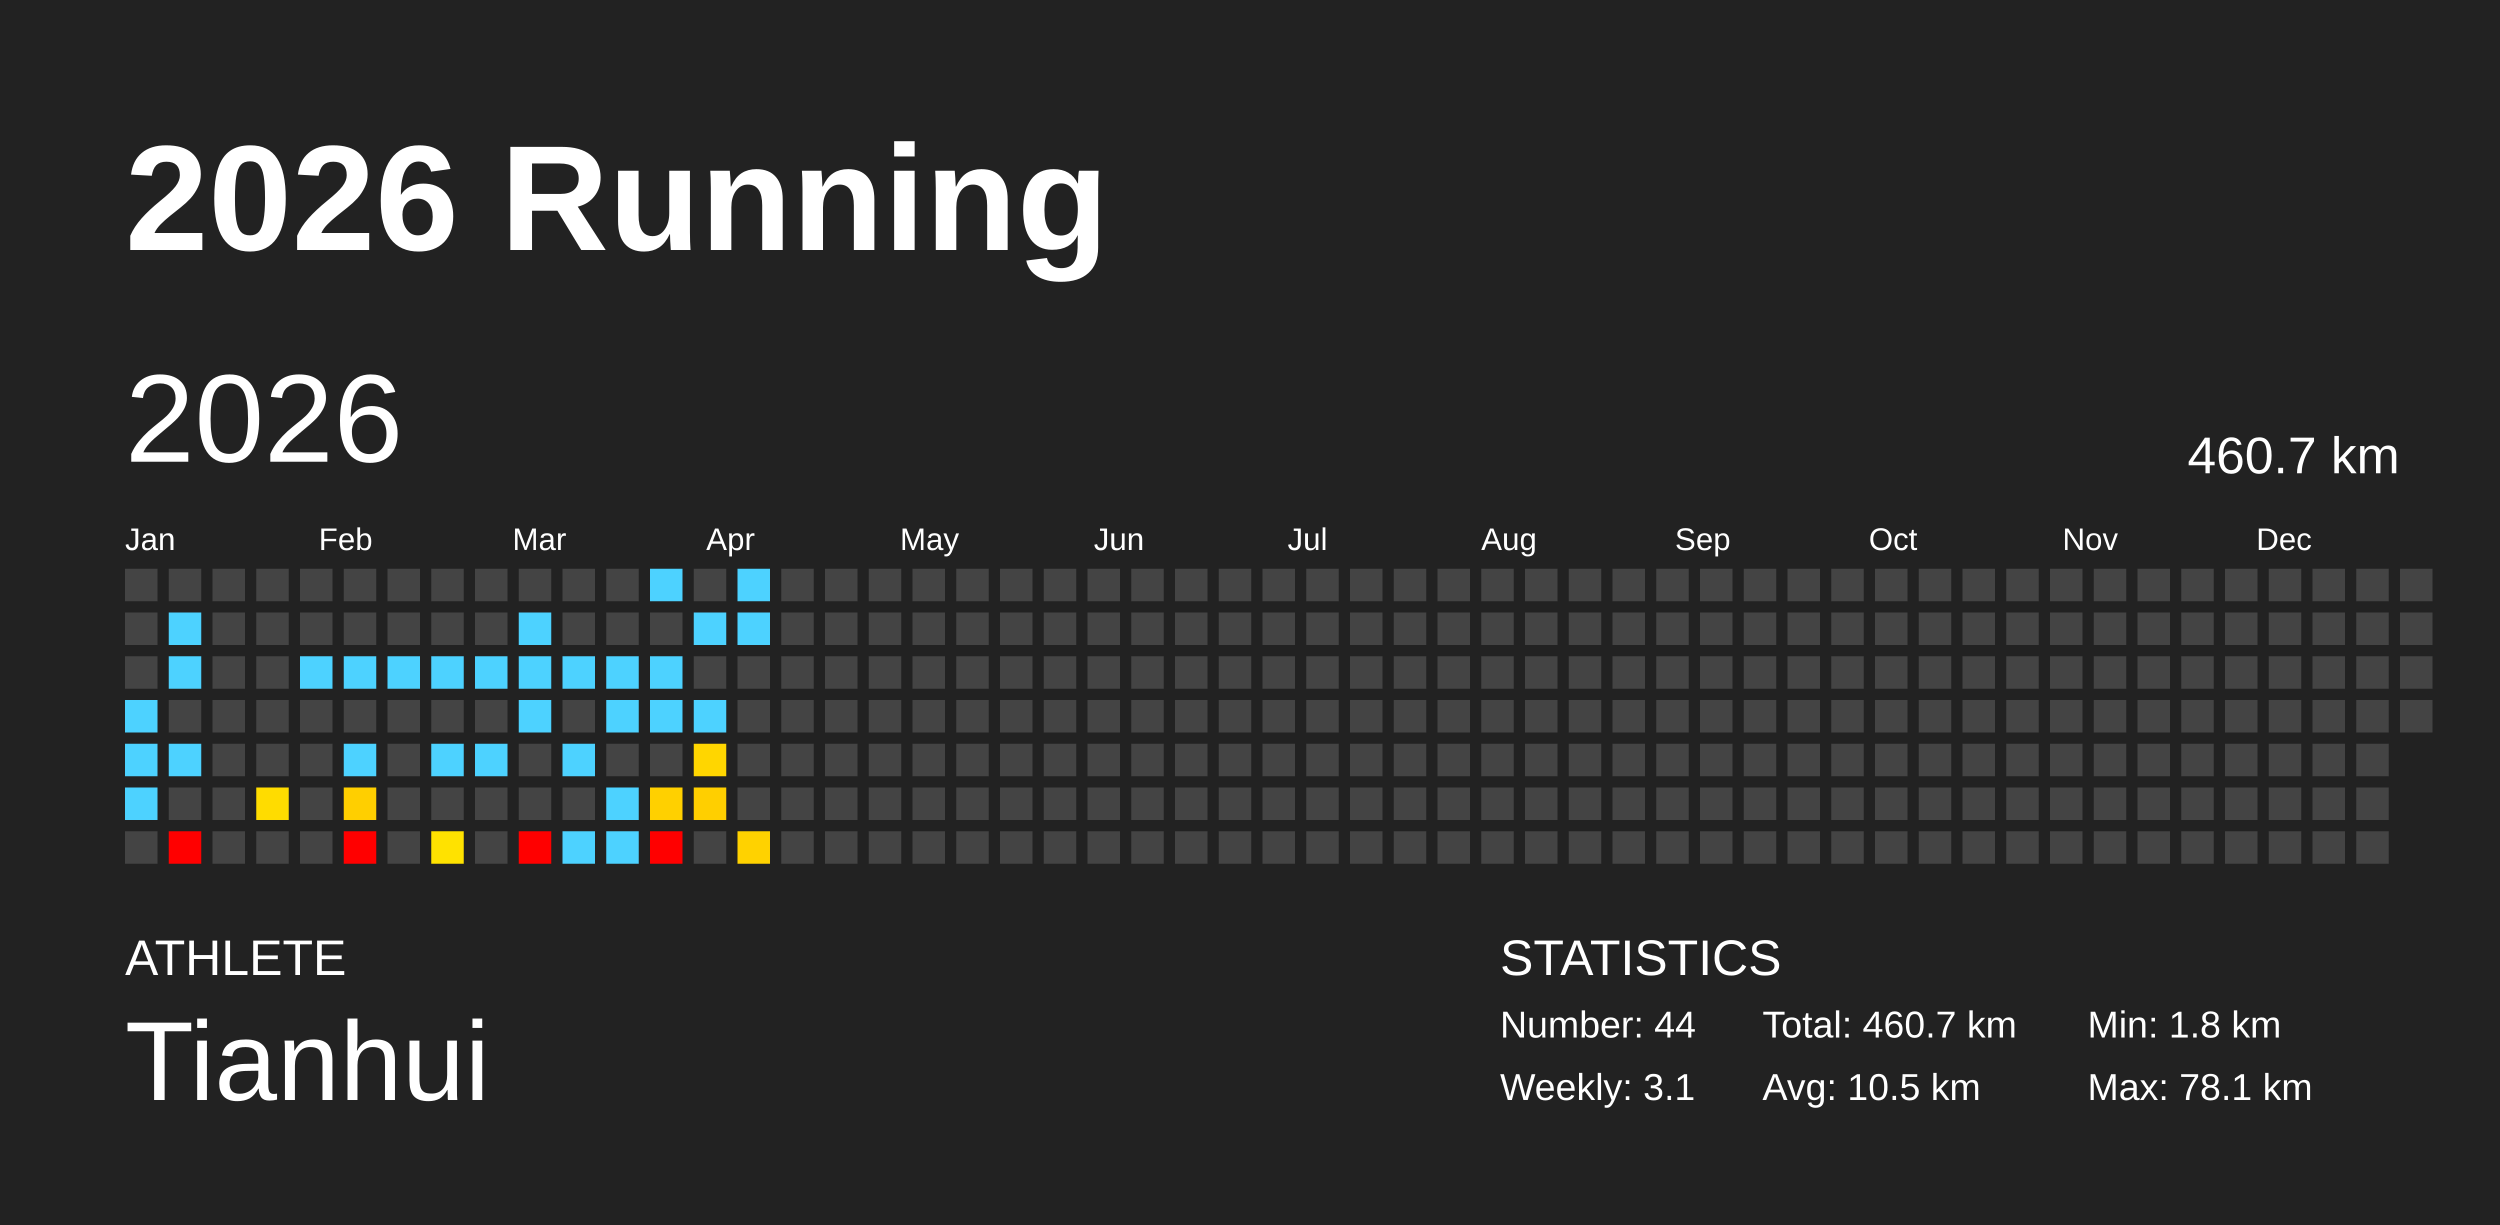
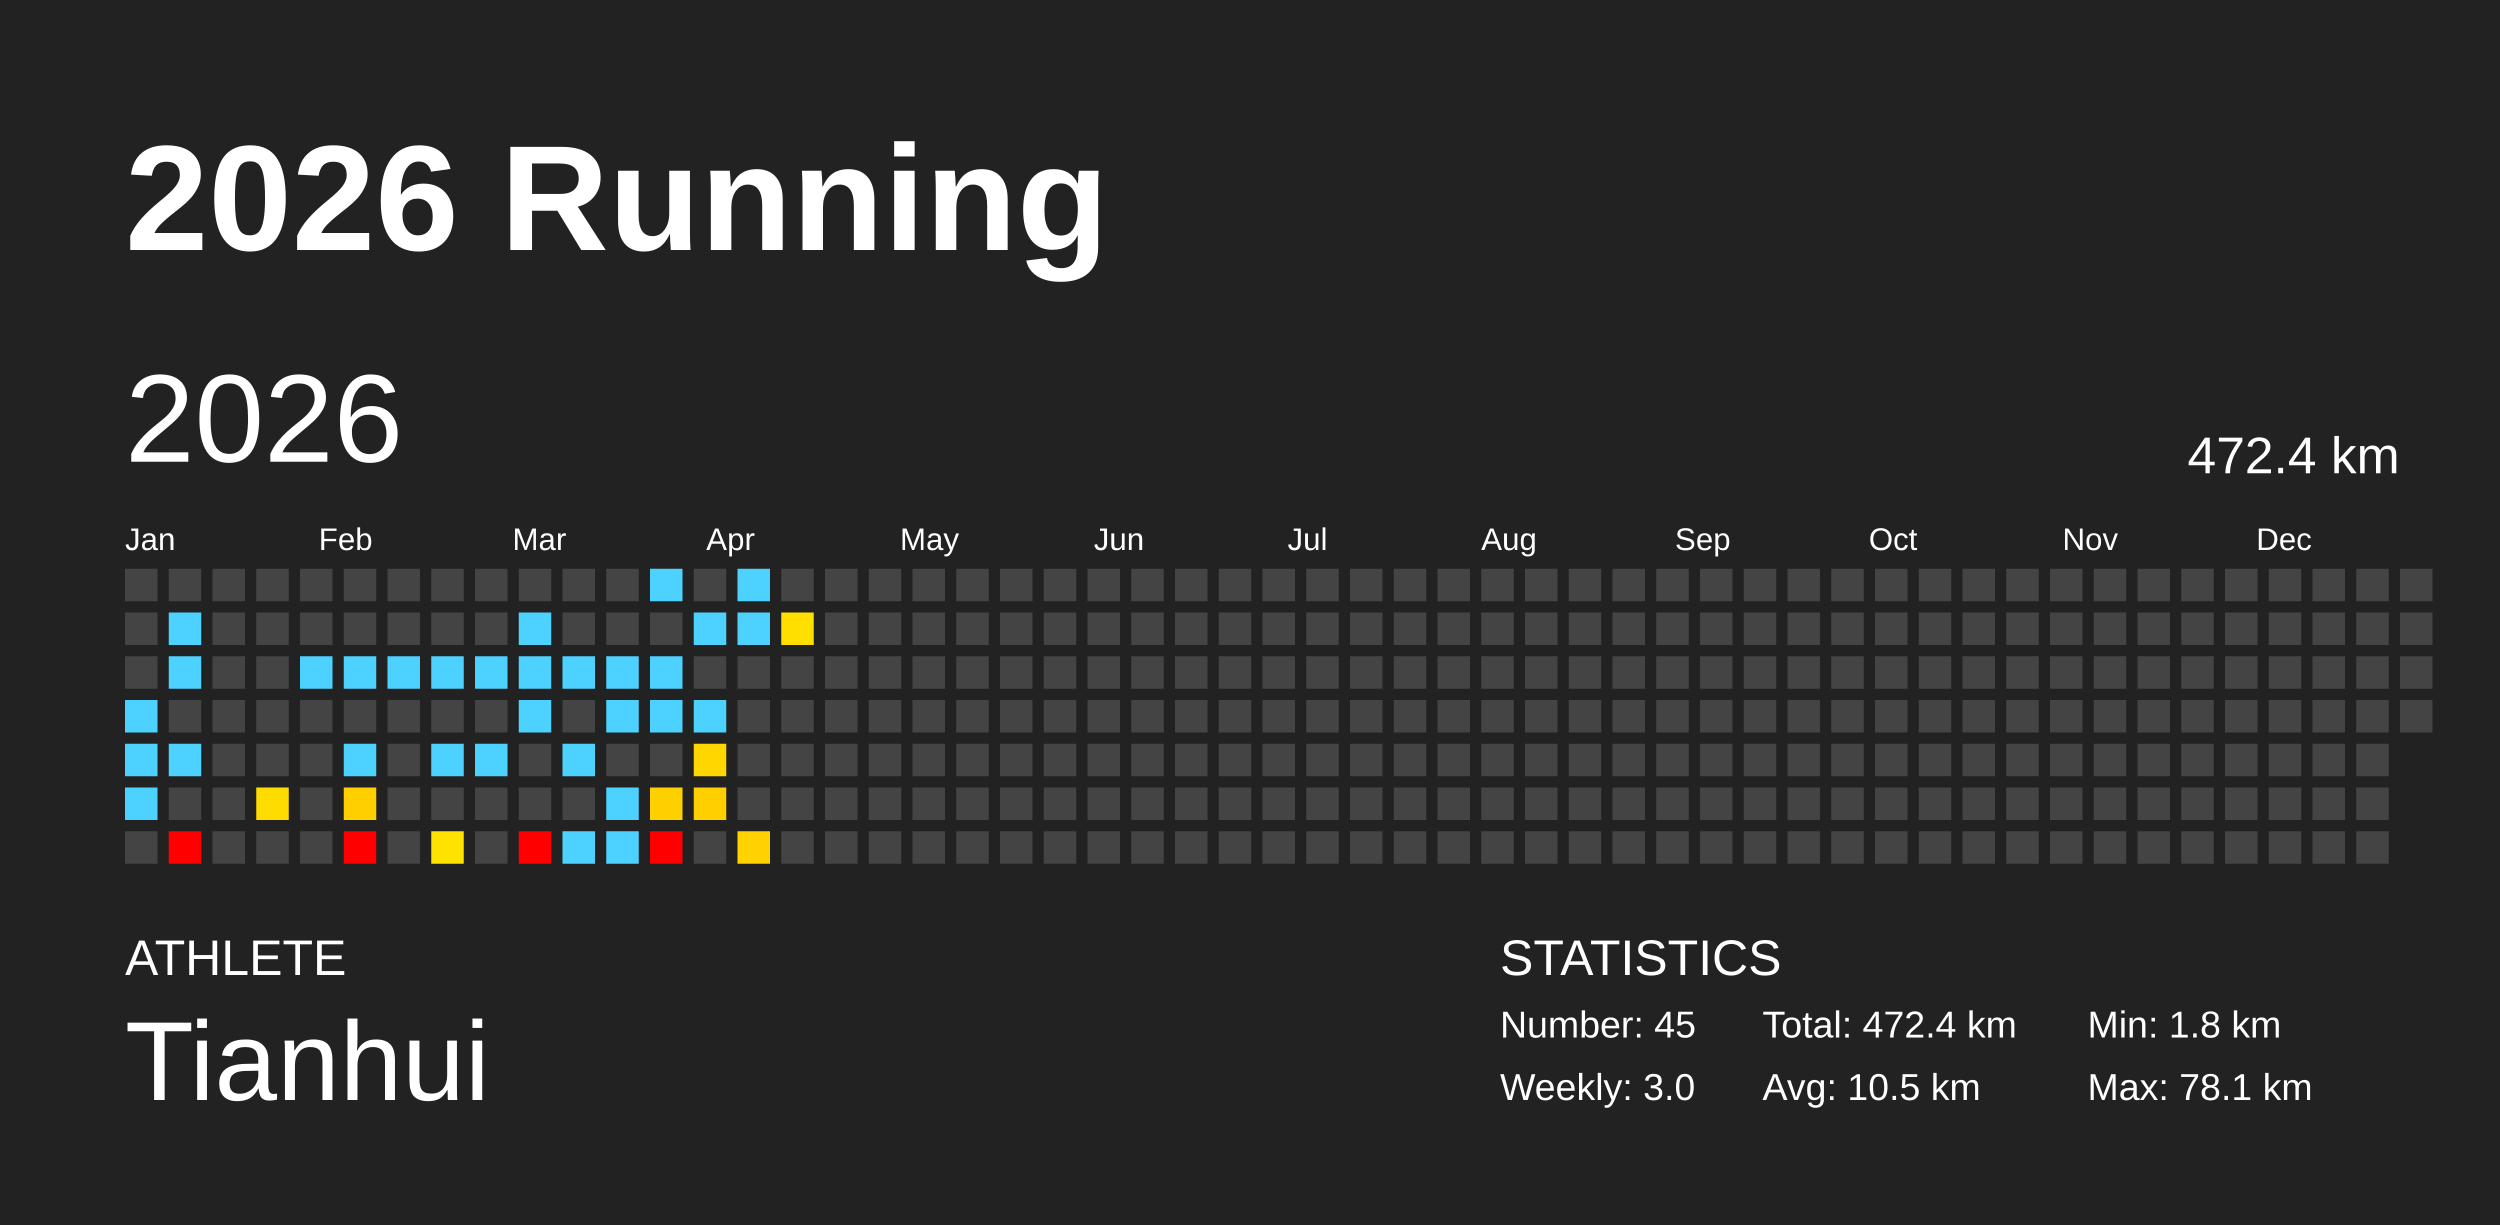
<svg xmlns="http://www.w3.org/2000/svg" baseProfile="full" height="98mm" version="1.1" viewBox="0,0,200,98" width="200mm">
  <defs />
  <rect fill="#222222" height="98" width="200" x="0" y="0" />
  <text fill="#FFFFFF" style="font-size:12px; font-family:Arial; font-weight:bold;" x="10" y="20">2026 Running</text>
  <text fill="#FFFFFF" style="font-size:4px; font-family:Arial" x="10" y="78">ATHLETE</text>
  <text fill="#FFFFFF" style="font-size:9px; font-family:Arial" x="10" y="88">Tianhui</text>
  <text fill="#FFFFFF" style="font-size:4px; font-family:Arial" x="120" y="78">STATISTICS</text>
-   <text fill="#FFFFFF" style="font-size:3px; font-family:Arial" x="120" y="83">Number: 44</text>
-   <text fill="#FFFFFF" style="font-size:3px; font-family:Arial" x="120" y="88">Weekly: 3.1</text>
-   <text fill="#FFFFFF" style="font-size:3px; font-family:Arial" x="141" y="83">Total: 460.7 km</text>
+   <text fill="#FFFFFF" style="font-size:3px; font-family:Arial" x="120" y="83">Number: 45</text>
+   <text fill="#FFFFFF" style="font-size:3px; font-family:Arial" x="120" y="88">Weekly: 3.0</text>
+   <text fill="#FFFFFF" style="font-size:3px; font-family:Arial" x="141" y="83">Total: 472.4 km</text>
  <text fill="#FFFFFF" style="font-size:3px; font-family:Arial" x="141" y="88">Avg: 10.5 km</text>
  <text fill="#FFFFFF" style="font-size:3px; font-family:Arial" x="167" y="83">Min: 1.8 km</text>
  <text fill="#FFFFFF" style="font-size:3px; font-family:Arial" x="167" y="88">Max: 78.1 km</text>
  <text dominant-baseline="hanging" fill="#FFFFFF" style="font-size:10.0px; font-family:Arial;" x="10" y="30">2026</text>
-   <text dominant-baseline="hanging" fill="#FFFFFF" style="font-size:4.125px; font-family:Arial;" x="175" y="35">460.7 km</text>
+   <text dominant-baseline="hanging" fill="#FFFFFF" style="font-size:4.125px; font-family:Arial;" x="175" y="35">472.4 km</text>
  <text fill="#FFFFFF" style="font-size:2.5px; font-family:Arial" x="10.0" y="44">Jan</text>
  <text fill="#FFFFFF" style="font-size:2.5px; font-family:Arial" x="25.5" y="44">Feb</text>
  <text fill="#FFFFFF" style="font-size:2.5px; font-family:Arial" x="41.0" y="44">Mar</text>
  <text fill="#FFFFFF" style="font-size:2.5px; font-family:Arial" x="56.5" y="44">Apr</text>
  <text fill="#FFFFFF" style="font-size:2.5px; font-family:Arial" x="72.0" y="44">May</text>
  <text fill="#FFFFFF" style="font-size:2.5px; font-family:Arial" x="87.5" y="44">Jun</text>
  <text fill="#FFFFFF" style="font-size:2.5px; font-family:Arial" x="103.0" y="44">Jul</text>
  <text fill="#FFFFFF" style="font-size:2.5px; font-family:Arial" x="118.5" y="44">Aug</text>
  <text fill="#FFFFFF" style="font-size:2.5px; font-family:Arial" x="134.0" y="44">Sep</text>
  <text fill="#FFFFFF" style="font-size:2.5px; font-family:Arial" x="149.5" y="44">Oct</text>
  <text fill="#FFFFFF" style="font-size:2.5px; font-family:Arial" x="165.0" y="44">Nov</text>
  <text fill="#FFFFFF" style="font-size:2.5px; font-family:Arial" x="180.5" y="44">Dec</text>
  <rect fill="#444444" height="2.6" width="2.6" x="10.0" y="45.5" />
  <rect fill="#444444" height="2.6" width="2.6" x="10.0" y="49.0" />
  <rect fill="#444444" height="2.6" width="2.6" x="10.0" y="52.5" />
  <rect fill="#4dd2ff" height="2.6" width="2.6" x="10.0" y="56.0" />
  <rect fill="#4dd2ff" height="2.6" width="2.6" x="10.0" y="59.5" />
  <rect fill="#4dd2ff" height="2.6" width="2.6" x="10.0" y="63.0" />
  <rect fill="#444444" height="2.6" width="2.6" x="10.0" y="66.5" />
  <rect fill="#444444" height="2.6" width="2.6" x="13.5" y="45.5" />
  <rect fill="#4dd2ff" height="2.6" width="2.6" x="13.5" y="49.0" />
  <rect fill="#4dd2ff" height="2.6" width="2.6" x="13.5" y="52.5" />
  <rect fill="#444444" height="2.6" width="2.6" x="13.5" y="56.0" />
  <rect fill="#4dd2ff" height="2.6" width="2.6" x="13.5" y="59.5" />
  <rect fill="#444444" height="2.6" width="2.6" x="13.5" y="63.0" />
  <rect fill="red" height="2.6" width="2.6" x="13.5" y="66.5" />
  <rect fill="#444444" height="2.6" width="2.6" x="17.0" y="45.5" />
  <rect fill="#444444" height="2.6" width="2.6" x="17.0" y="49.0" />
  <rect fill="#444444" height="2.6" width="2.6" x="17.0" y="52.5" />
  <rect fill="#444444" height="2.6" width="2.6" x="17.0" y="56.0" />
  <rect fill="#444444" height="2.6" width="2.6" x="17.0" y="59.5" />
  <rect fill="#444444" height="2.6" width="2.6" x="17.0" y="63.0" />
  <rect fill="#444444" height="2.6" width="2.6" x="17.0" y="66.5" />
  <rect fill="#444444" height="2.6" width="2.6" x="20.5" y="45.5" />
  <rect fill="#444444" height="2.6" width="2.6" x="20.5" y="49.0" />
  <rect fill="#444444" height="2.6" width="2.6" x="20.5" y="52.5" />
  <rect fill="#444444" height="2.6" width="2.6" x="20.5" y="56.0" />
  <rect fill="#444444" height="2.6" width="2.6" x="20.5" y="59.5" />
  <rect fill="#ffdc00" height="2.6" width="2.6" x="20.5" y="63.0" />
  <rect fill="#444444" height="2.6" width="2.6" x="20.5" y="66.5" />
  <rect fill="#444444" height="2.6" width="2.6" x="24.0" y="45.5" />
  <rect fill="#444444" height="2.6" width="2.6" x="24.0" y="49.0" />
  <rect fill="#4dd2ff" height="2.6" width="2.6" x="24.0" y="52.5" />
  <rect fill="#444444" height="2.6" width="2.6" x="24.0" y="56.0" />
  <rect fill="#444444" height="2.6" width="2.6" x="24.0" y="59.5" />
  <rect fill="#444444" height="2.6" width="2.6" x="24.0" y="63.0" />
  <rect fill="#444444" height="2.6" width="2.6" x="24.0" y="66.5" />
  <rect fill="#444444" height="2.6" width="2.6" x="27.5" y="45.5" />
  <rect fill="#444444" height="2.6" width="2.6" x="27.5" y="49.0" />
  <rect fill="#4dd2ff" height="2.6" width="2.6" x="27.5" y="52.5" />
  <rect fill="#444444" height="2.6" width="2.6" x="27.5" y="56.0" />
  <rect fill="#4dd2ff" height="2.6" width="2.6" x="27.5" y="59.5" />
  <rect fill="#ffcf00" height="2.6" width="2.6" x="27.5" y="63.0" />
  <rect fill="red" height="2.6" width="2.6" x="27.5" y="66.5" />
  <rect fill="#444444" height="2.6" width="2.6" x="31.0" y="45.5" />
  <rect fill="#444444" height="2.6" width="2.6" x="31.0" y="49.0" />
  <rect fill="#4dd2ff" height="2.6" width="2.6" x="31.0" y="52.5" />
  <rect fill="#444444" height="2.6" width="2.6" x="31.0" y="56.0" />
  <rect fill="#444444" height="2.6" width="2.6" x="31.0" y="59.5" />
  <rect fill="#444444" height="2.6" width="2.6" x="31.0" y="63.0" />
  <rect fill="#444444" height="2.6" width="2.6" x="31.0" y="66.5" />
  <rect fill="#444444" height="2.6" width="2.6" x="34.5" y="45.5" />
  <rect fill="#444444" height="2.6" width="2.6" x="34.5" y="49.0" />
  <rect fill="#4dd2ff" height="2.6" width="2.6" x="34.5" y="52.5" />
  <rect fill="#444444" height="2.6" width="2.6" x="34.5" y="56.0" />
  <rect fill="#4dd2ff" height="2.6" width="2.6" x="34.5" y="59.5" />
  <rect fill="#444444" height="2.6" width="2.6" x="34.5" y="63.0" />
  <rect fill="#ffe200" height="2.6" width="2.6" x="34.5" y="66.5" />
  <rect fill="#444444" height="2.6" width="2.6" x="38.0" y="45.5" />
  <rect fill="#444444" height="2.6" width="2.6" x="38.0" y="49.0" />
  <rect fill="#4dd2ff" height="2.6" width="2.6" x="38.0" y="52.5" />
  <rect fill="#444444" height="2.6" width="2.6" x="38.0" y="56.0" />
  <rect fill="#4dd2ff" height="2.6" width="2.6" x="38.0" y="59.5" />
  <rect fill="#444444" height="2.6" width="2.6" x="38.0" y="63.0" />
  <rect fill="#444444" height="2.6" width="2.6" x="38.0" y="66.5" />
  <rect fill="#444444" height="2.6" width="2.6" x="41.5" y="45.5" />
  <rect fill="#4dd2ff" height="2.6" width="2.6" x="41.5" y="49.0" />
  <rect fill="#4dd2ff" height="2.6" width="2.6" x="41.5" y="52.5" />
  <rect fill="#4dd2ff" height="2.6" width="2.6" x="41.5" y="56.0" />
  <rect fill="#444444" height="2.6" width="2.6" x="41.5" y="59.5" />
  <rect fill="#444444" height="2.6" width="2.6" x="41.5" y="63.0" />
  <rect fill="red" height="2.6" width="2.6" x="41.5" y="66.5" />
  <rect fill="#444444" height="2.6" width="2.6" x="45.0" y="45.5" />
  <rect fill="#444444" height="2.6" width="2.6" x="45.0" y="49.0" />
  <rect fill="#4dd2ff" height="2.6" width="2.6" x="45.0" y="52.5" />
  <rect fill="#444444" height="2.6" width="2.6" x="45.0" y="56.0" />
  <rect fill="#4dd2ff" height="2.6" width="2.6" x="45.0" y="59.5" />
  <rect fill="#444444" height="2.6" width="2.6" x="45.0" y="63.0" />
  <rect fill="#4dd2ff" height="2.6" width="2.6" x="45.0" y="66.5" />
  <rect fill="#444444" height="2.6" width="2.6" x="48.5" y="45.5" />
  <rect fill="#444444" height="2.6" width="2.6" x="48.5" y="49.0" />
  <rect fill="#4dd2ff" height="2.6" width="2.6" x="48.5" y="52.5" />
  <rect fill="#4dd2ff" height="2.6" width="2.6" x="48.5" y="56.0" />
  <rect fill="#444444" height="2.6" width="2.6" x="48.5" y="59.5" />
  <rect fill="#4dd2ff" height="2.6" width="2.6" x="48.5" y="63.0" />
  <rect fill="#4dd2ff" height="2.6" width="2.6" x="48.5" y="66.5" />
  <rect fill="#4dd2ff" height="2.6" width="2.6" x="52.0" y="45.5" />
  <rect fill="#444444" height="2.6" width="2.6" x="52.0" y="49.0" />
  <rect fill="#4dd2ff" height="2.6" width="2.6" x="52.0" y="52.5" />
  <rect fill="#4dd2ff" height="2.6" width="2.6" x="52.0" y="56.0" />
  <rect fill="#444444" height="2.6" width="2.6" x="52.0" y="59.5" />
  <rect fill="#ffd000" height="2.6" width="2.6" x="52.0" y="63.0" />
  <rect fill="red" height="2.6" width="2.6" x="52.0" y="66.5" />
  <rect fill="#444444" height="2.6" width="2.6" x="55.5" y="45.5" />
  <rect fill="#4dd2ff" height="2.6" width="2.6" x="55.5" y="49.0" />
  <rect fill="#444444" height="2.6" width="2.6" x="55.5" y="52.5" />
  <rect fill="#4dd2ff" height="2.6" width="2.6" x="55.5" y="56.0" />
  <rect fill="#ffd600" height="2.6" width="2.6" x="55.5" y="59.5" />
  <rect fill="#ffcf00" height="2.6" width="2.6" x="55.5" y="63.0" />
  <rect fill="#444444" height="2.6" width="2.6" x="55.5" y="66.5" />
  <rect fill="#4dd2ff" height="2.6" width="2.6" x="59.0" y="45.5" />
  <rect fill="#4dd2ff" height="2.6" width="2.6" x="59.0" y="49.0" />
  <rect fill="#444444" height="2.6" width="2.6" x="59.0" y="52.5" />
  <rect fill="#444444" height="2.6" width="2.6" x="59.0" y="56.0" />
  <rect fill="#444444" height="2.6" width="2.6" x="59.0" y="59.5" />
  <rect fill="#444444" height="2.6" width="2.6" x="59.0" y="63.0" />
  <rect fill="#ffd200" height="2.6" width="2.6" x="59.0" y="66.5" />
  <rect fill="#444444" height="2.6" width="2.6" x="62.5" y="45.5" />
-   <rect fill="#444444" height="2.6" width="2.6" x="62.5" y="49.0" />
+   <rect fill="#ffdf00" height="2.6" width="2.6" x="62.5" y="49.0" />
  <rect fill="#444444" height="2.6" width="2.6" x="62.5" y="52.5" />
  <rect fill="#444444" height="2.6" width="2.6" x="62.5" y="56.0" />
  <rect fill="#444444" height="2.6" width="2.6" x="62.5" y="59.5" />
  <rect fill="#444444" height="2.6" width="2.6" x="62.5" y="63.0" />
  <rect fill="#444444" height="2.6" width="2.6" x="62.5" y="66.5" />
  <rect fill="#444444" height="2.6" width="2.6" x="66.0" y="45.5" />
  <rect fill="#444444" height="2.6" width="2.6" x="66.0" y="49.0" />
  <rect fill="#444444" height="2.6" width="2.6" x="66.0" y="52.5" />
  <rect fill="#444444" height="2.6" width="2.6" x="66.0" y="56.0" />
  <rect fill="#444444" height="2.6" width="2.6" x="66.0" y="59.5" />
  <rect fill="#444444" height="2.6" width="2.6" x="66.0" y="63.0" />
  <rect fill="#444444" height="2.6" width="2.6" x="66.0" y="66.5" />
  <rect fill="#444444" height="2.6" width="2.6" x="69.5" y="45.5" />
  <rect fill="#444444" height="2.6" width="2.6" x="69.5" y="49.0" />
  <rect fill="#444444" height="2.6" width="2.6" x="69.5" y="52.5" />
  <rect fill="#444444" height="2.6" width="2.6" x="69.5" y="56.0" />
  <rect fill="#444444" height="2.6" width="2.6" x="69.5" y="59.5" />
  <rect fill="#444444" height="2.6" width="2.6" x="69.5" y="63.0" />
  <rect fill="#444444" height="2.6" width="2.6" x="69.5" y="66.5" />
  <rect fill="#444444" height="2.6" width="2.6" x="73.0" y="45.5" />
  <rect fill="#444444" height="2.6" width="2.6" x="73.0" y="49.0" />
  <rect fill="#444444" height="2.6" width="2.6" x="73.0" y="52.5" />
  <rect fill="#444444" height="2.6" width="2.6" x="73.0" y="56.0" />
  <rect fill="#444444" height="2.6" width="2.6" x="73.0" y="59.5" />
  <rect fill="#444444" height="2.6" width="2.6" x="73.0" y="63.0" />
  <rect fill="#444444" height="2.6" width="2.6" x="73.0" y="66.5" />
  <rect fill="#444444" height="2.6" width="2.6" x="76.5" y="45.5" />
  <rect fill="#444444" height="2.6" width="2.6" x="76.5" y="49.0" />
  <rect fill="#444444" height="2.6" width="2.6" x="76.5" y="52.5" />
  <rect fill="#444444" height="2.6" width="2.6" x="76.5" y="56.0" />
  <rect fill="#444444" height="2.6" width="2.6" x="76.5" y="59.5" />
  <rect fill="#444444" height="2.6" width="2.6" x="76.5" y="63.0" />
  <rect fill="#444444" height="2.6" width="2.6" x="76.5" y="66.5" />
  <rect fill="#444444" height="2.6" width="2.6" x="80.0" y="45.5" />
  <rect fill="#444444" height="2.6" width="2.6" x="80.0" y="49.0" />
  <rect fill="#444444" height="2.6" width="2.6" x="80.0" y="52.5" />
  <rect fill="#444444" height="2.6" width="2.6" x="80.0" y="56.0" />
  <rect fill="#444444" height="2.6" width="2.6" x="80.0" y="59.5" />
  <rect fill="#444444" height="2.6" width="2.6" x="80.0" y="63.0" />
  <rect fill="#444444" height="2.6" width="2.6" x="80.0" y="66.5" />
  <rect fill="#444444" height="2.6" width="2.6" x="83.5" y="45.5" />
  <rect fill="#444444" height="2.6" width="2.6" x="83.5" y="49.0" />
  <rect fill="#444444" height="2.6" width="2.6" x="83.5" y="52.5" />
  <rect fill="#444444" height="2.6" width="2.6" x="83.5" y="56.0" />
  <rect fill="#444444" height="2.6" width="2.6" x="83.5" y="59.5" />
  <rect fill="#444444" height="2.6" width="2.6" x="83.5" y="63.0" />
  <rect fill="#444444" height="2.6" width="2.6" x="83.5" y="66.5" />
  <rect fill="#444444" height="2.6" width="2.6" x="87.0" y="45.5" />
  <rect fill="#444444" height="2.6" width="2.6" x="87.0" y="49.0" />
  <rect fill="#444444" height="2.6" width="2.6" x="87.0" y="52.5" />
  <rect fill="#444444" height="2.6" width="2.6" x="87.0" y="56.0" />
  <rect fill="#444444" height="2.6" width="2.6" x="87.0" y="59.5" />
  <rect fill="#444444" height="2.6" width="2.6" x="87.0" y="63.0" />
  <rect fill="#444444" height="2.6" width="2.6" x="87.0" y="66.5" />
  <rect fill="#444444" height="2.6" width="2.6" x="90.5" y="45.5" />
  <rect fill="#444444" height="2.6" width="2.6" x="90.5" y="49.0" />
  <rect fill="#444444" height="2.6" width="2.6" x="90.5" y="52.5" />
  <rect fill="#444444" height="2.6" width="2.6" x="90.5" y="56.0" />
  <rect fill="#444444" height="2.6" width="2.6" x="90.5" y="59.5" />
  <rect fill="#444444" height="2.6" width="2.6" x="90.5" y="63.0" />
  <rect fill="#444444" height="2.6" width="2.6" x="90.5" y="66.5" />
  <rect fill="#444444" height="2.6" width="2.6" x="94.0" y="45.5" />
  <rect fill="#444444" height="2.6" width="2.6" x="94.0" y="49.0" />
  <rect fill="#444444" height="2.6" width="2.6" x="94.0" y="52.5" />
  <rect fill="#444444" height="2.6" width="2.6" x="94.0" y="56.0" />
  <rect fill="#444444" height="2.6" width="2.6" x="94.0" y="59.5" />
  <rect fill="#444444" height="2.6" width="2.6" x="94.0" y="63.0" />
  <rect fill="#444444" height="2.6" width="2.6" x="94.0" y="66.5" />
  <rect fill="#444444" height="2.6" width="2.6" x="97.5" y="45.5" />
  <rect fill="#444444" height="2.6" width="2.6" x="97.5" y="49.0" />
  <rect fill="#444444" height="2.6" width="2.6" x="97.5" y="52.5" />
  <rect fill="#444444" height="2.6" width="2.6" x="97.5" y="56.0" />
  <rect fill="#444444" height="2.6" width="2.6" x="97.5" y="59.5" />
  <rect fill="#444444" height="2.6" width="2.6" x="97.5" y="63.0" />
  <rect fill="#444444" height="2.6" width="2.6" x="97.5" y="66.5" />
  <rect fill="#444444" height="2.6" width="2.6" x="101.0" y="45.5" />
  <rect fill="#444444" height="2.6" width="2.6" x="101.0" y="49.0" />
  <rect fill="#444444" height="2.6" width="2.6" x="101.0" y="52.5" />
  <rect fill="#444444" height="2.6" width="2.6" x="101.0" y="56.0" />
  <rect fill="#444444" height="2.6" width="2.6" x="101.0" y="59.5" />
  <rect fill="#444444" height="2.6" width="2.6" x="101.0" y="63.0" />
  <rect fill="#444444" height="2.6" width="2.6" x="101.0" y="66.5" />
  <rect fill="#444444" height="2.6" width="2.6" x="104.5" y="45.5" />
  <rect fill="#444444" height="2.6" width="2.6" x="104.5" y="49.0" />
  <rect fill="#444444" height="2.6" width="2.6" x="104.5" y="52.5" />
  <rect fill="#444444" height="2.6" width="2.6" x="104.5" y="56.0" />
  <rect fill="#444444" height="2.6" width="2.6" x="104.5" y="59.5" />
  <rect fill="#444444" height="2.6" width="2.6" x="104.5" y="63.0" />
  <rect fill="#444444" height="2.6" width="2.6" x="104.5" y="66.5" />
  <rect fill="#444444" height="2.6" width="2.6" x="108.0" y="45.5" />
  <rect fill="#444444" height="2.6" width="2.6" x="108.0" y="49.0" />
  <rect fill="#444444" height="2.6" width="2.6" x="108.0" y="52.5" />
  <rect fill="#444444" height="2.6" width="2.6" x="108.0" y="56.0" />
  <rect fill="#444444" height="2.6" width="2.6" x="108.0" y="59.5" />
  <rect fill="#444444" height="2.6" width="2.6" x="108.0" y="63.0" />
  <rect fill="#444444" height="2.6" width="2.6" x="108.0" y="66.5" />
  <rect fill="#444444" height="2.6" width="2.6" x="111.5" y="45.5" />
  <rect fill="#444444" height="2.6" width="2.6" x="111.5" y="49.0" />
  <rect fill="#444444" height="2.6" width="2.6" x="111.5" y="52.5" />
  <rect fill="#444444" height="2.6" width="2.6" x="111.5" y="56.0" />
  <rect fill="#444444" height="2.6" width="2.6" x="111.5" y="59.5" />
  <rect fill="#444444" height="2.6" width="2.6" x="111.5" y="63.0" />
  <rect fill="#444444" height="2.6" width="2.6" x="111.5" y="66.5" />
  <rect fill="#444444" height="2.6" width="2.6" x="115.0" y="45.5" />
  <rect fill="#444444" height="2.6" width="2.6" x="115.0" y="49.0" />
  <rect fill="#444444" height="2.6" width="2.6" x="115.0" y="52.5" />
  <rect fill="#444444" height="2.6" width="2.6" x="115.0" y="56.0" />
  <rect fill="#444444" height="2.6" width="2.6" x="115.0" y="59.5" />
  <rect fill="#444444" height="2.6" width="2.6" x="115.0" y="63.0" />
  <rect fill="#444444" height="2.6" width="2.6" x="115.0" y="66.5" />
  <rect fill="#444444" height="2.6" width="2.6" x="118.5" y="45.5" />
  <rect fill="#444444" height="2.6" width="2.6" x="118.5" y="49.0" />
  <rect fill="#444444" height="2.6" width="2.6" x="118.5" y="52.5" />
  <rect fill="#444444" height="2.6" width="2.6" x="118.5" y="56.0" />
  <rect fill="#444444" height="2.6" width="2.6" x="118.5" y="59.5" />
  <rect fill="#444444" height="2.6" width="2.6" x="118.5" y="63.0" />
  <rect fill="#444444" height="2.6" width="2.6" x="118.5" y="66.5" />
  <rect fill="#444444" height="2.6" width="2.6" x="122.0" y="45.5" />
  <rect fill="#444444" height="2.6" width="2.6" x="122.0" y="49.0" />
  <rect fill="#444444" height="2.6" width="2.6" x="122.0" y="52.5" />
  <rect fill="#444444" height="2.6" width="2.6" x="122.0" y="56.0" />
  <rect fill="#444444" height="2.6" width="2.6" x="122.0" y="59.5" />
  <rect fill="#444444" height="2.6" width="2.6" x="122.0" y="63.0" />
  <rect fill="#444444" height="2.6" width="2.6" x="122.0" y="66.5" />
  <rect fill="#444444" height="2.6" width="2.6" x="125.5" y="45.5" />
  <rect fill="#444444" height="2.6" width="2.6" x="125.5" y="49.0" />
  <rect fill="#444444" height="2.6" width="2.6" x="125.5" y="52.5" />
  <rect fill="#444444" height="2.6" width="2.6" x="125.5" y="56.0" />
  <rect fill="#444444" height="2.6" width="2.6" x="125.5" y="59.5" />
  <rect fill="#444444" height="2.6" width="2.6" x="125.5" y="63.0" />
  <rect fill="#444444" height="2.6" width="2.6" x="125.5" y="66.5" />
  <rect fill="#444444" height="2.6" width="2.6" x="129.0" y="45.5" />
  <rect fill="#444444" height="2.6" width="2.6" x="129.0" y="49.0" />
  <rect fill="#444444" height="2.6" width="2.6" x="129.0" y="52.5" />
  <rect fill="#444444" height="2.6" width="2.6" x="129.0" y="56.0" />
  <rect fill="#444444" height="2.6" width="2.6" x="129.0" y="59.5" />
  <rect fill="#444444" height="2.6" width="2.6" x="129.0" y="63.0" />
  <rect fill="#444444" height="2.6" width="2.6" x="129.0" y="66.5" />
  <rect fill="#444444" height="2.6" width="2.6" x="132.5" y="45.5" />
  <rect fill="#444444" height="2.6" width="2.6" x="132.5" y="49.0" />
  <rect fill="#444444" height="2.6" width="2.6" x="132.5" y="52.5" />
  <rect fill="#444444" height="2.6" width="2.6" x="132.5" y="56.0" />
  <rect fill="#444444" height="2.6" width="2.6" x="132.5" y="59.5" />
  <rect fill="#444444" height="2.6" width="2.6" x="132.5" y="63.0" />
  <rect fill="#444444" height="2.6" width="2.6" x="132.5" y="66.5" />
  <rect fill="#444444" height="2.6" width="2.6" x="136.0" y="45.5" />
  <rect fill="#444444" height="2.6" width="2.6" x="136.0" y="49.0" />
  <rect fill="#444444" height="2.6" width="2.6" x="136.0" y="52.5" />
  <rect fill="#444444" height="2.6" width="2.6" x="136.0" y="56.0" />
  <rect fill="#444444" height="2.6" width="2.6" x="136.0" y="59.5" />
  <rect fill="#444444" height="2.6" width="2.6" x="136.0" y="63.0" />
  <rect fill="#444444" height="2.6" width="2.6" x="136.0" y="66.5" />
  <rect fill="#444444" height="2.6" width="2.6" x="139.5" y="45.5" />
  <rect fill="#444444" height="2.6" width="2.6" x="139.5" y="49.0" />
  <rect fill="#444444" height="2.6" width="2.6" x="139.5" y="52.5" />
  <rect fill="#444444" height="2.6" width="2.6" x="139.5" y="56.0" />
  <rect fill="#444444" height="2.6" width="2.6" x="139.5" y="59.5" />
  <rect fill="#444444" height="2.6" width="2.6" x="139.5" y="63.0" />
  <rect fill="#444444" height="2.6" width="2.6" x="139.5" y="66.5" />
  <rect fill="#444444" height="2.6" width="2.6" x="143.0" y="45.5" />
  <rect fill="#444444" height="2.6" width="2.6" x="143.0" y="49.0" />
  <rect fill="#444444" height="2.6" width="2.6" x="143.0" y="52.5" />
  <rect fill="#444444" height="2.6" width="2.6" x="143.0" y="56.0" />
  <rect fill="#444444" height="2.6" width="2.6" x="143.0" y="59.5" />
  <rect fill="#444444" height="2.6" width="2.6" x="143.0" y="63.0" />
  <rect fill="#444444" height="2.6" width="2.6" x="143.0" y="66.5" />
  <rect fill="#444444" height="2.6" width="2.6" x="146.5" y="45.5" />
  <rect fill="#444444" height="2.6" width="2.6" x="146.5" y="49.0" />
  <rect fill="#444444" height="2.6" width="2.6" x="146.5" y="52.5" />
  <rect fill="#444444" height="2.6" width="2.6" x="146.5" y="56.0" />
  <rect fill="#444444" height="2.6" width="2.6" x="146.5" y="59.5" />
  <rect fill="#444444" height="2.6" width="2.6" x="146.5" y="63.0" />
  <rect fill="#444444" height="2.6" width="2.6" x="146.5" y="66.5" />
  <rect fill="#444444" height="2.6" width="2.6" x="150.0" y="45.5" />
  <rect fill="#444444" height="2.6" width="2.6" x="150.0" y="49.0" />
  <rect fill="#444444" height="2.6" width="2.6" x="150.0" y="52.5" />
  <rect fill="#444444" height="2.6" width="2.6" x="150.0" y="56.0" />
  <rect fill="#444444" height="2.6" width="2.6" x="150.0" y="59.5" />
  <rect fill="#444444" height="2.6" width="2.6" x="150.0" y="63.0" />
  <rect fill="#444444" height="2.6" width="2.6" x="150.0" y="66.5" />
  <rect fill="#444444" height="2.6" width="2.6" x="153.5" y="45.5" />
  <rect fill="#444444" height="2.6" width="2.6" x="153.5" y="49.0" />
  <rect fill="#444444" height="2.6" width="2.6" x="153.5" y="52.5" />
  <rect fill="#444444" height="2.6" width="2.6" x="153.5" y="56.0" />
  <rect fill="#444444" height="2.6" width="2.6" x="153.5" y="59.5" />
  <rect fill="#444444" height="2.6" width="2.6" x="153.5" y="63.0" />
  <rect fill="#444444" height="2.6" width="2.6" x="153.5" y="66.5" />
  <rect fill="#444444" height="2.6" width="2.6" x="157.0" y="45.5" />
  <rect fill="#444444" height="2.6" width="2.6" x="157.0" y="49.0" />
  <rect fill="#444444" height="2.6" width="2.6" x="157.0" y="52.5" />
  <rect fill="#444444" height="2.6" width="2.6" x="157.0" y="56.0" />
  <rect fill="#444444" height="2.6" width="2.6" x="157.0" y="59.5" />
  <rect fill="#444444" height="2.6" width="2.6" x="157.0" y="63.0" />
  <rect fill="#444444" height="2.6" width="2.6" x="157.0" y="66.5" />
  <rect fill="#444444" height="2.6" width="2.6" x="160.5" y="45.5" />
  <rect fill="#444444" height="2.6" width="2.6" x="160.5" y="49.0" />
  <rect fill="#444444" height="2.6" width="2.6" x="160.5" y="52.5" />
  <rect fill="#444444" height="2.6" width="2.6" x="160.5" y="56.0" />
  <rect fill="#444444" height="2.6" width="2.6" x="160.5" y="59.5" />
  <rect fill="#444444" height="2.6" width="2.6" x="160.5" y="63.0" />
  <rect fill="#444444" height="2.6" width="2.6" x="160.5" y="66.5" />
  <rect fill="#444444" height="2.6" width="2.6" x="164.0" y="45.5" />
  <rect fill="#444444" height="2.6" width="2.6" x="164.0" y="49.0" />
  <rect fill="#444444" height="2.6" width="2.6" x="164.0" y="52.5" />
  <rect fill="#444444" height="2.6" width="2.6" x="164.0" y="56.0" />
  <rect fill="#444444" height="2.6" width="2.6" x="164.0" y="59.5" />
  <rect fill="#444444" height="2.6" width="2.6" x="164.0" y="63.0" />
  <rect fill="#444444" height="2.6" width="2.6" x="164.0" y="66.5" />
  <rect fill="#444444" height="2.6" width="2.6" x="167.5" y="45.5" />
  <rect fill="#444444" height="2.6" width="2.6" x="167.5" y="49.0" />
  <rect fill="#444444" height="2.6" width="2.6" x="167.5" y="52.5" />
  <rect fill="#444444" height="2.6" width="2.6" x="167.5" y="56.0" />
  <rect fill="#444444" height="2.6" width="2.6" x="167.5" y="59.5" />
  <rect fill="#444444" height="2.6" width="2.6" x="167.5" y="63.0" />
  <rect fill="#444444" height="2.6" width="2.6" x="167.5" y="66.5" />
  <rect fill="#444444" height="2.6" width="2.6" x="171.0" y="45.5" />
  <rect fill="#444444" height="2.6" width="2.6" x="171.0" y="49.0" />
  <rect fill="#444444" height="2.6" width="2.6" x="171.0" y="52.5" />
  <rect fill="#444444" height="2.6" width="2.6" x="171.0" y="56.0" />
  <rect fill="#444444" height="2.6" width="2.6" x="171.0" y="59.5" />
  <rect fill="#444444" height="2.6" width="2.6" x="171.0" y="63.0" />
  <rect fill="#444444" height="2.6" width="2.6" x="171.0" y="66.5" />
  <rect fill="#444444" height="2.6" width="2.6" x="174.5" y="45.5" />
  <rect fill="#444444" height="2.6" width="2.6" x="174.5" y="49.0" />
  <rect fill="#444444" height="2.6" width="2.6" x="174.5" y="52.5" />
  <rect fill="#444444" height="2.6" width="2.6" x="174.5" y="56.0" />
  <rect fill="#444444" height="2.6" width="2.6" x="174.5" y="59.5" />
  <rect fill="#444444" height="2.6" width="2.6" x="174.5" y="63.0" />
  <rect fill="#444444" height="2.6" width="2.6" x="174.5" y="66.5" />
  <rect fill="#444444" height="2.6" width="2.6" x="178.0" y="45.5" />
  <rect fill="#444444" height="2.6" width="2.6" x="178.0" y="49.0" />
  <rect fill="#444444" height="2.6" width="2.6" x="178.0" y="52.5" />
  <rect fill="#444444" height="2.6" width="2.6" x="178.0" y="56.0" />
  <rect fill="#444444" height="2.6" width="2.6" x="178.0" y="59.5" />
  <rect fill="#444444" height="2.6" width="2.6" x="178.0" y="63.0" />
  <rect fill="#444444" height="2.6" width="2.6" x="178.0" y="66.5" />
  <rect fill="#444444" height="2.6" width="2.6" x="181.5" y="45.5" />
  <rect fill="#444444" height="2.6" width="2.6" x="181.5" y="49.0" />
  <rect fill="#444444" height="2.6" width="2.6" x="181.5" y="52.5" />
  <rect fill="#444444" height="2.6" width="2.6" x="181.5" y="56.0" />
  <rect fill="#444444" height="2.6" width="2.6" x="181.5" y="59.5" />
  <rect fill="#444444" height="2.6" width="2.6" x="181.5" y="63.0" />
  <rect fill="#444444" height="2.6" width="2.6" x="181.5" y="66.5" />
  <rect fill="#444444" height="2.6" width="2.6" x="185.0" y="45.5" />
  <rect fill="#444444" height="2.6" width="2.6" x="185.0" y="49.0" />
  <rect fill="#444444" height="2.6" width="2.6" x="185.0" y="52.5" />
  <rect fill="#444444" height="2.6" width="2.6" x="185.0" y="56.0" />
  <rect fill="#444444" height="2.6" width="2.6" x="185.0" y="59.5" />
  <rect fill="#444444" height="2.6" width="2.6" x="185.0" y="63.0" />
  <rect fill="#444444" height="2.6" width="2.6" x="185.0" y="66.5" />
  <rect fill="#444444" height="2.6" width="2.6" x="188.5" y="45.5" />
  <rect fill="#444444" height="2.6" width="2.6" x="188.5" y="49.0" />
  <rect fill="#444444" height="2.6" width="2.6" x="188.5" y="52.5" />
  <rect fill="#444444" height="2.6" width="2.6" x="188.5" y="56.0" />
  <rect fill="#444444" height="2.6" width="2.6" x="188.5" y="59.5" />
  <rect fill="#444444" height="2.6" width="2.6" x="188.5" y="63.0" />
  <rect fill="#444444" height="2.6" width="2.6" x="188.5" y="66.5" />
  <rect fill="#444444" height="2.6" width="2.6" x="192.0" y="45.5" />
  <rect fill="#444444" height="2.6" width="2.6" x="192.0" y="49.0" />
  <rect fill="#444444" height="2.6" width="2.6" x="192.0" y="52.5" />
  <rect fill="#444444" height="2.6" width="2.6" x="192.0" y="56.0" />
</svg>
